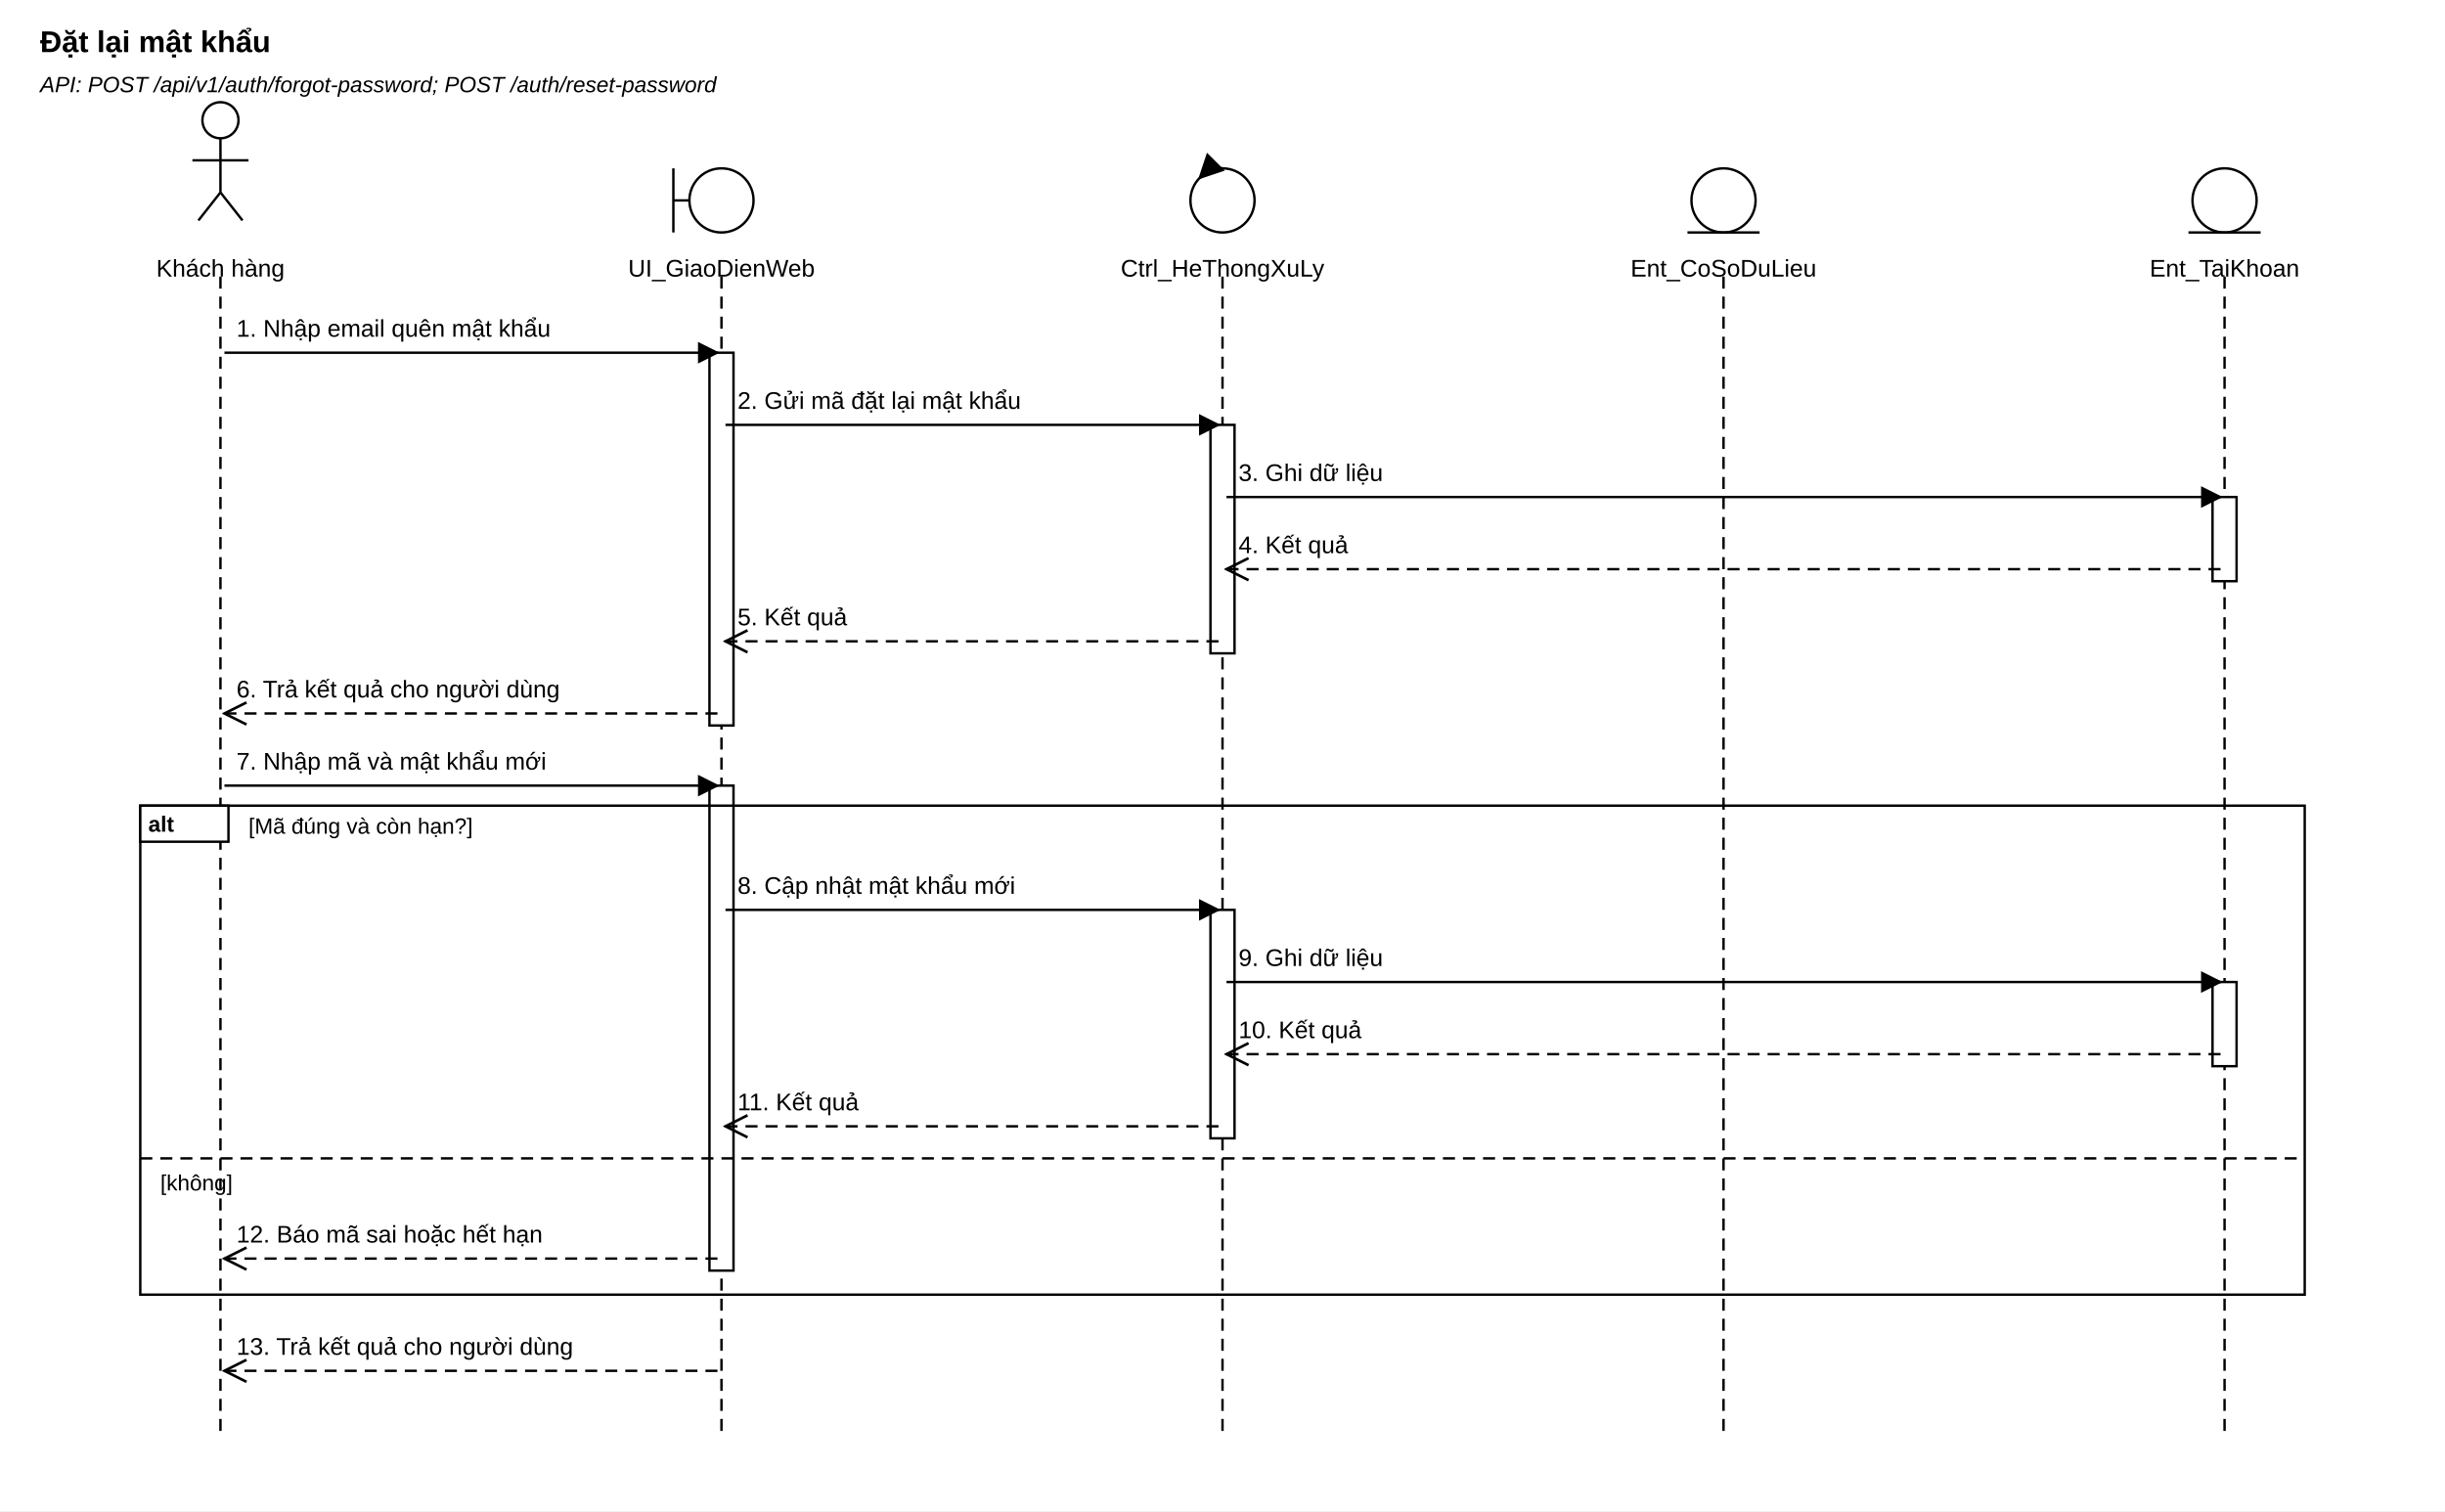
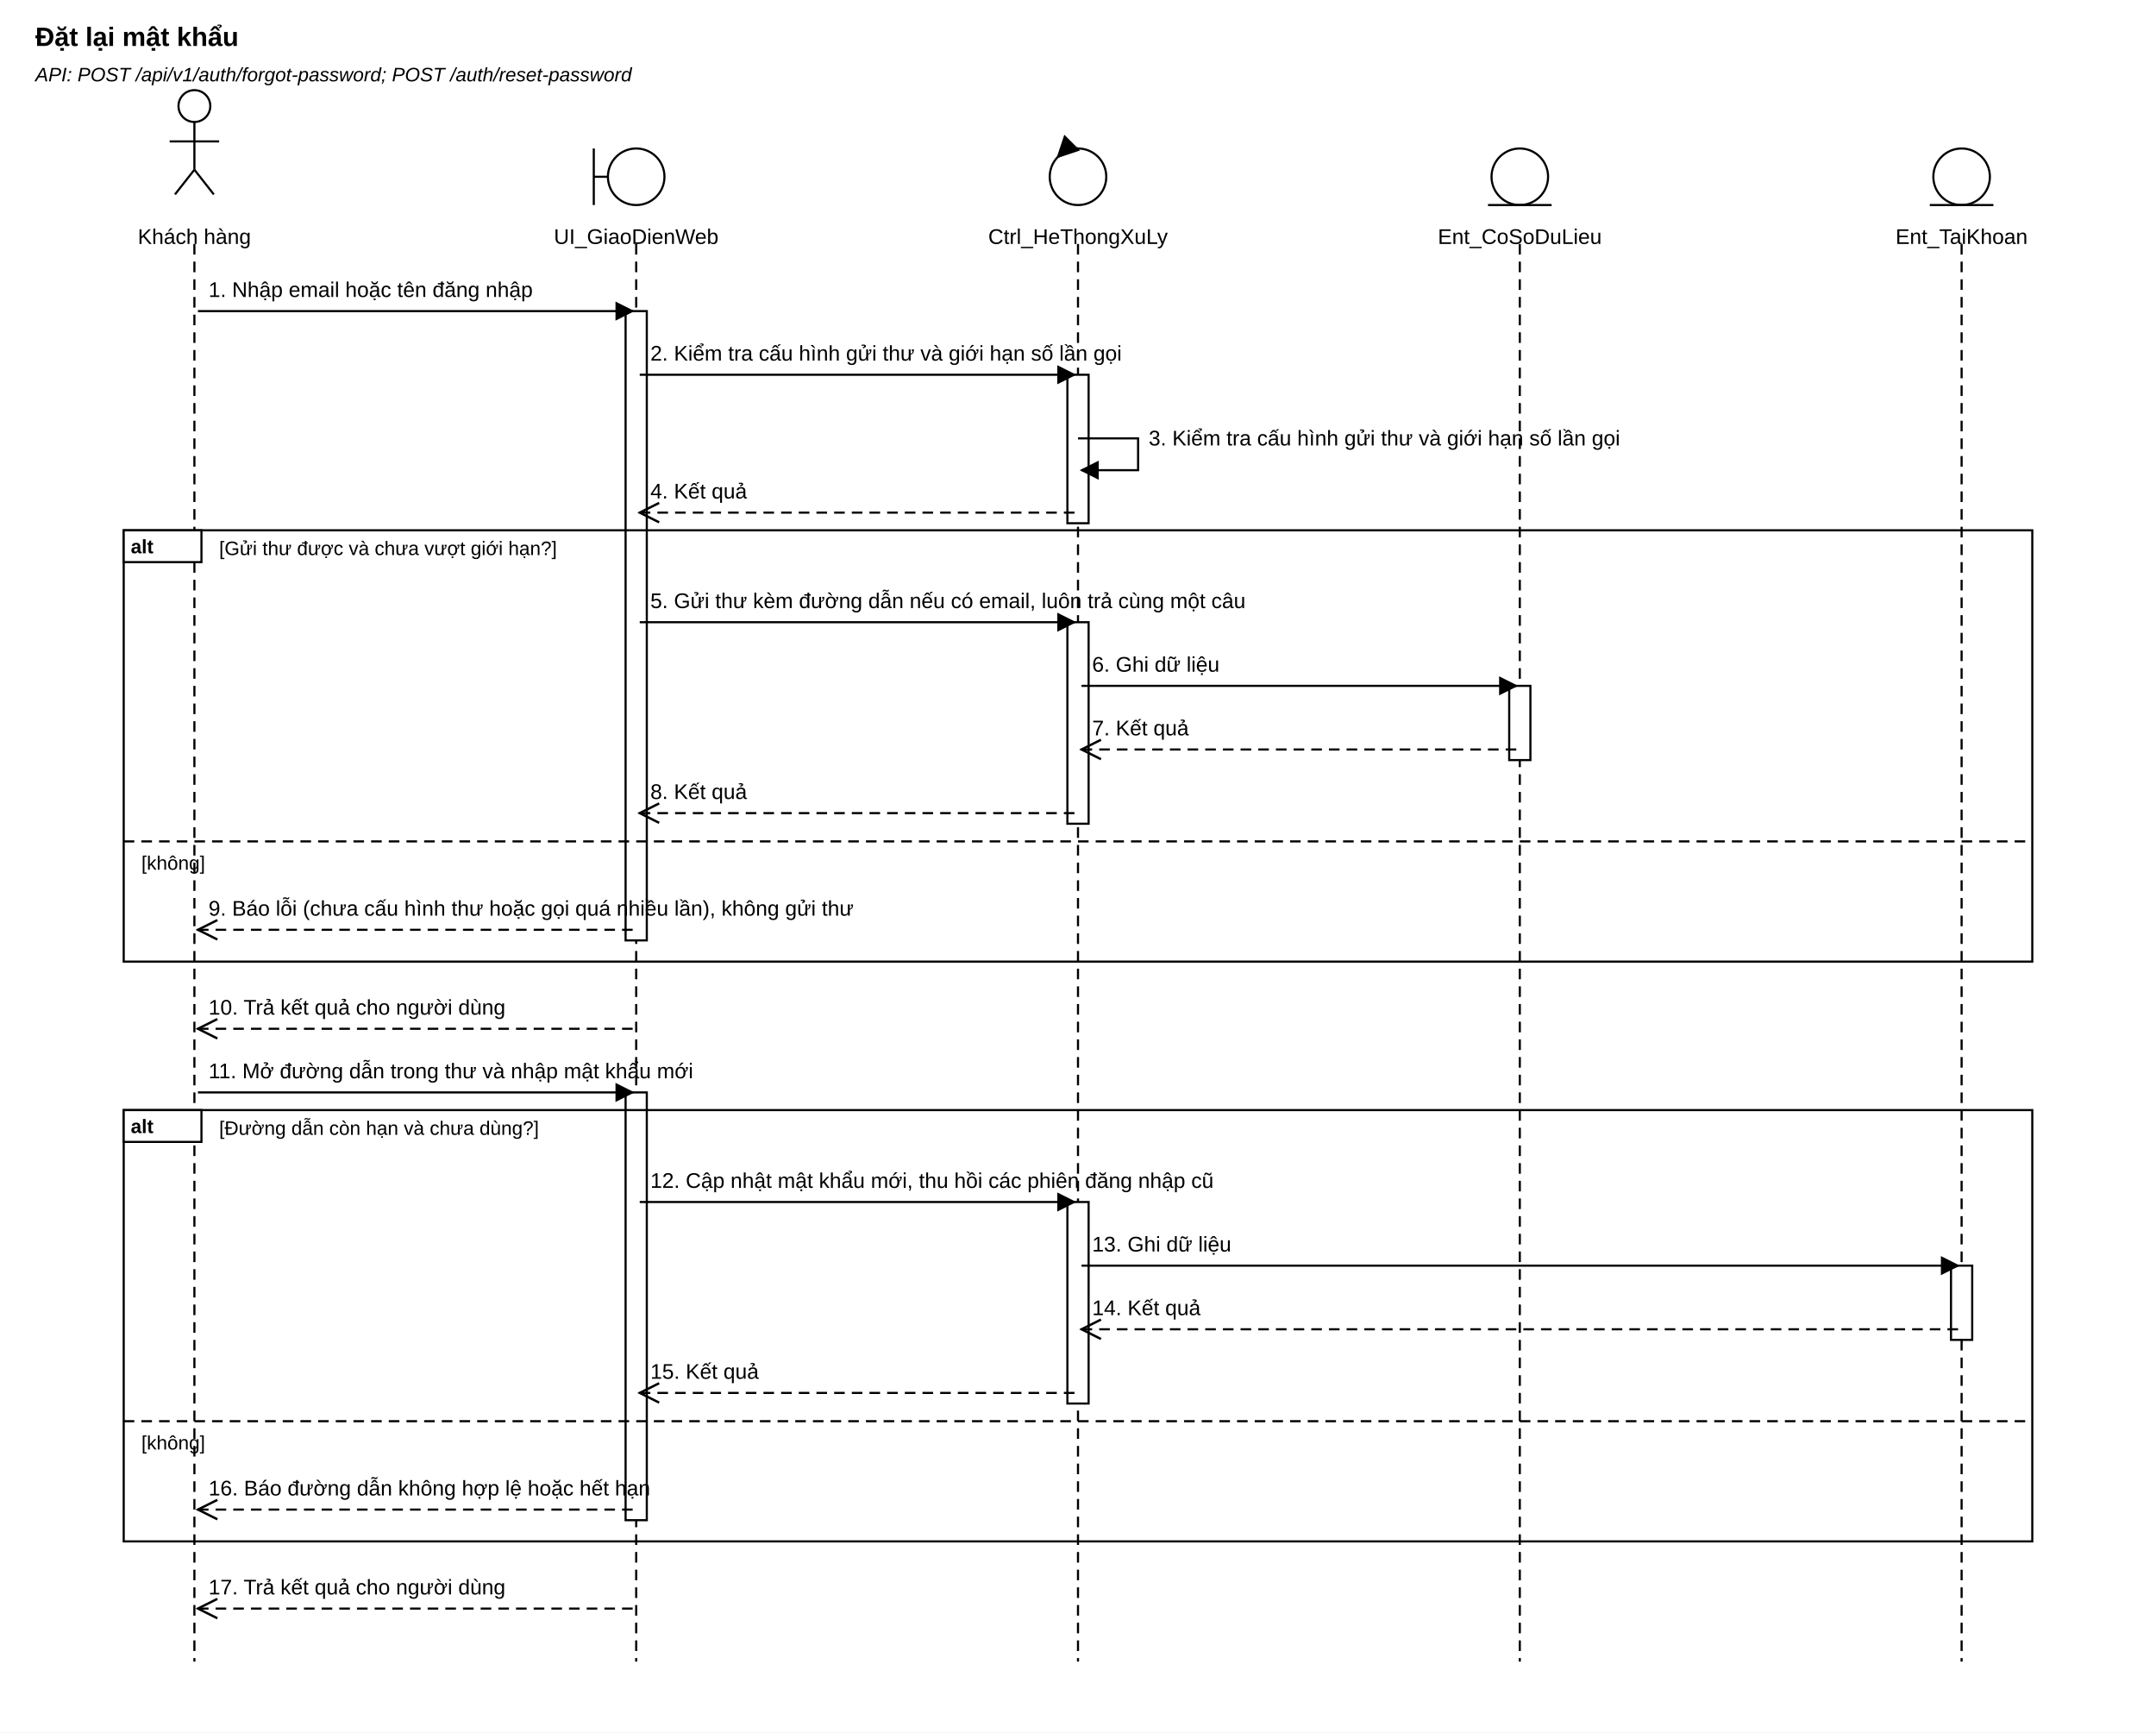
- <svg xmlns="http://www.w3.org/2000/svg" width="1220" height="754" viewBox="0 0 1220 754">
+ <svg xmlns="http://www.w3.org/2000/svg" width="1220" height="980" viewBox="0 0 1220 980">
  <defs>
    <marker id="dac" viewBox="0 0 10 10" refX="9" refY="5" markerWidth="9" markerHeight="9" orient="auto">
      <path d="M0,0 L10,5 L0,10 z" fill="#000" />
    </marker>
    <marker id="ho" viewBox="0 0 12 12" refX="11" refY="6" markerWidth="11" markerHeight="11" orient="auto">
      <path d="M1,1 L11,6 L1,11" fill="none" stroke="#000" stroke-width="1.2" />
    </marker>
  </defs>
  <rect width="100%" height="100%" fill="#fff" />
  <text x="20" y="26" font-family="Arial, Helvetica, sans-serif" font-size="15" text-anchor="start" font-weight="bold" fill="#000">Đặt lại mật khẩu</text>
  <text x="20" y="46" font-family="Arial, Helvetica, sans-serif" font-size="11" text-anchor="start" font-weight="normal" fill="#000" font-style="italic">API: POST /api/v1/auth/forgot-password; POST /auth/reset-password</text>
  <circle cx="110" cy="60" r="9" fill="#fff" stroke="#000" stroke-width="1.2" />
  <line x1="110" y1="69" x2="110" y2="96" stroke="#000" stroke-width="1.2" />
  <line x1="96" y1="80" x2="124" y2="80" stroke="#000" stroke-width="1.2" />
  <line x1="110" y1="96" x2="99" y2="110" stroke="#000" stroke-width="1.2" />
  <line x1="110" y1="96" x2="121" y2="110" stroke="#000" stroke-width="1.2" />
  <text x="110" y="138" font-family="Arial, Helvetica, sans-serif" font-size="12" text-anchor="middle" font-weight="normal" fill="#000">Khách hàng</text>
  <line x1="336" y1="84" x2="336" y2="116" stroke="#000" stroke-width="1.2" />
  <line x1="336" y1="100" x2="344" y2="100" stroke="#000" stroke-width="1.2" />
  <circle cx="360" cy="100" r="16" fill="#fff" stroke="#000" stroke-width="1.2" />
  <text x="360" y="138" font-family="Arial, Helvetica, sans-serif" font-size="12" text-anchor="middle" font-weight="normal" fill="#000">UI_GiaoDienWeb</text>
  <circle cx="610" cy="100" r="16" fill="#fff" stroke="#000" stroke-width="1.2" />
  <path d="M 610 84 A 16 16 0 0 0 598.69 88.69" fill="none" stroke="#000" stroke-width="1.4" marker-end="url(#dac)" />
  <text x="610" y="138" font-family="Arial, Helvetica, sans-serif" font-size="12" text-anchor="middle" font-weight="normal" fill="#000">Ctrl_HeThongXuLy</text>
  <circle cx="860" cy="100" r="16" fill="#fff" stroke="#000" stroke-width="1.2" />
  <line x1="842" y1="116" x2="878" y2="116" stroke="#000" stroke-width="1.2" />
  <text x="860" y="138" font-family="Arial, Helvetica, sans-serif" font-size="12" text-anchor="middle" font-weight="normal" fill="#000">Ent_CoSoDuLieu</text>
  <circle cx="1110" cy="100" r="16" fill="#fff" stroke="#000" stroke-width="1.2" />
  <line x1="1092" y1="116" x2="1128" y2="116" stroke="#000" stroke-width="1.2" />
  <text x="1110" y="138" font-family="Arial, Helvetica, sans-serif" font-size="12" text-anchor="middle" font-weight="normal" fill="#000">Ent_TaiKhoan</text>
-   <line x1="110" y1="138" x2="110" y2="714" stroke="#000" stroke-width="1.2" stroke-dasharray="6 4" />
-   <line x1="360" y1="138" x2="360" y2="714" stroke="#000" stroke-width="1.2" stroke-dasharray="6 4" />
-   <line x1="610" y1="138" x2="610" y2="714" stroke="#000" stroke-width="1.2" stroke-dasharray="6 4" />
-   <line x1="860" y1="138" x2="860" y2="714" stroke="#000" stroke-width="1.2" stroke-dasharray="6 4" />
-   <line x1="1110" y1="138" x2="1110" y2="714" stroke="#000" stroke-width="1.2" stroke-dasharray="6 4" />
-   <rect x="1104" y="248" width="12" height="42" rx="0" fill="#fff" stroke="#000" stroke-width="1.2" />
-   <rect x="604" y="212" width="12" height="114" rx="0" fill="#fff" stroke="#000" stroke-width="1.2" />
-   <rect x="354" y="176" width="12" height="186" rx="0" fill="#fff" stroke="#000" stroke-width="1.2" />
-   <rect x="1104" y="490" width="12" height="42" rx="0" fill="#fff" stroke="#000" stroke-width="1.2" />
-   <rect x="604" y="454" width="12" height="114" rx="0" fill="#fff" stroke="#000" stroke-width="1.2" />
-   <rect x="354" y="392" width="12" height="242" rx="0" fill="#fff" stroke="#000" stroke-width="1.2" />
+   <line x1="110" y1="138" x2="110" y2="940" stroke="#000" stroke-width="1.2" stroke-dasharray="6 4" />
+   <line x1="360" y1="138" x2="360" y2="940" stroke="#000" stroke-width="1.2" stroke-dasharray="6 4" />
+   <line x1="610" y1="138" x2="610" y2="940" stroke="#000" stroke-width="1.2" stroke-dasharray="6 4" />
+   <line x1="860" y1="138" x2="860" y2="940" stroke="#000" stroke-width="1.2" stroke-dasharray="6 4" />
+   <line x1="1110" y1="138" x2="1110" y2="940" stroke="#000" stroke-width="1.2" stroke-dasharray="6 4" />
+   <rect x="604" y="212" width="12" height="84" rx="0" fill="#fff" stroke="#000" stroke-width="1.2" />
+   <rect x="854" y="388" width="12" height="42" rx="0" fill="#fff" stroke="#000" stroke-width="1.2" />
+   <rect x="604" y="352" width="12" height="114" rx="0" fill="#fff" stroke="#000" stroke-width="1.2" />
+   <rect x="354" y="176" width="12" height="356" rx="0" fill="#fff" stroke="#000" stroke-width="1.2" />
+   <rect x="1104" y="716" width="12" height="42" rx="0" fill="#fff" stroke="#000" stroke-width="1.2" />
+   <rect x="604" y="680" width="12" height="114" rx="0" fill="#fff" stroke="#000" stroke-width="1.2" />
+   <rect x="354" y="618" width="12" height="242" rx="0" fill="#fff" stroke="#000" stroke-width="1.2" />
  <line x1="112" y1="176" x2="358" y2="176" stroke="#000" stroke-width="1.2" marker-end="url(#dac)" />
-   <text x="118" y="168" font-family="Arial, Helvetica, sans-serif" font-size="12" text-anchor="start" font-weight="normal" fill="#000">1. Nhập email quên mật khẩu</text>
+   <text x="118" y="168" font-family="Arial, Helvetica, sans-serif" font-size="12" text-anchor="start" font-weight="normal" fill="#000">1. Nhập email hoặc tên đăng nhập</text>
  <line x1="362" y1="212" x2="608" y2="212" stroke="#000" stroke-width="1.2" marker-end="url(#dac)" />
-   <text x="368" y="204" font-family="Arial, Helvetica, sans-serif" font-size="12" text-anchor="start" font-weight="normal" fill="#000">2. Gửi mã đặt lại mật khẩu</text>
-   <line x1="612" y1="248" x2="1108" y2="248" stroke="#000" stroke-width="1.2" marker-end="url(#dac)" />
-   <text x="618" y="240" font-family="Arial, Helvetica, sans-serif" font-size="12" text-anchor="start" font-weight="normal" fill="#000">3. Ghi dữ liệu</text>
-   <line x1="1108" y1="284" x2="612" y2="284" stroke="#000" stroke-width="1.2" stroke-dasharray="6 4" marker-end="url(#ho)" />
-   <text x="618" y="276" font-family="Arial, Helvetica, sans-serif" font-size="12" text-anchor="start" font-weight="normal" fill="#000">4. Kết quả</text>
-   <line x1="608" y1="320" x2="362" y2="320" stroke="#000" stroke-width="1.2" stroke-dasharray="6 4" marker-end="url(#ho)" />
-   <text x="368" y="312" font-family="Arial, Helvetica, sans-serif" font-size="12" text-anchor="start" font-weight="normal" fill="#000">5. Kết quả</text>
-   <line x1="358" y1="356" x2="112" y2="356" stroke="#000" stroke-width="1.2" stroke-dasharray="6 4" marker-end="url(#ho)" />
-   <text x="118" y="348" font-family="Arial, Helvetica, sans-serif" font-size="12" text-anchor="start" font-weight="normal" fill="#000">6. Trả kết quả cho người dùng</text>
-   <line x1="112" y1="392" x2="358" y2="392" stroke="#000" stroke-width="1.2" marker-end="url(#dac)" />
-   <text x="118" y="384" font-family="Arial, Helvetica, sans-serif" font-size="12" text-anchor="start" font-weight="normal" fill="#000">7. Nhập mã và mật khẩu mới</text>
-   <line x1="362" y1="454" x2="608" y2="454" stroke="#000" stroke-width="1.2" marker-end="url(#dac)" />
-   <text x="368" y="446" font-family="Arial, Helvetica, sans-serif" font-size="12" text-anchor="start" font-weight="normal" fill="#000">8. Cập nhật mật khẩu mới</text>
-   <line x1="612" y1="490" x2="1108" y2="490" stroke="#000" stroke-width="1.2" marker-end="url(#dac)" />
-   <text x="618" y="482" font-family="Arial, Helvetica, sans-serif" font-size="12" text-anchor="start" font-weight="normal" fill="#000">9. Ghi dữ liệu</text>
-   <line x1="1108" y1="526" x2="612" y2="526" stroke="#000" stroke-width="1.2" stroke-dasharray="6 4" marker-end="url(#ho)" />
-   <text x="618" y="518" font-family="Arial, Helvetica, sans-serif" font-size="12" text-anchor="start" font-weight="normal" fill="#000">10. Kết quả</text>
-   <line x1="608" y1="562" x2="362" y2="562" stroke="#000" stroke-width="1.2" stroke-dasharray="6 4" marker-end="url(#ho)" />
-   <text x="368" y="554" font-family="Arial, Helvetica, sans-serif" font-size="12" text-anchor="start" font-weight="normal" fill="#000">11. Kết quả</text>
-   <line x1="70" y1="578" x2="1150" y2="578" stroke="#000" stroke-width="1.2" stroke-dasharray="6 4" />
-   <text x="80" y="594" font-family="Arial, Helvetica, sans-serif" font-size="11" text-anchor="start" font-weight="normal" fill="#000">[không]</text>
-   <line x1="358" y1="628" x2="112" y2="628" stroke="#000" stroke-width="1.2" stroke-dasharray="6 4" marker-end="url(#ho)" />
-   <text x="118" y="620" font-family="Arial, Helvetica, sans-serif" font-size="12" text-anchor="start" font-weight="normal" fill="#000">12. Báo mã sai hoặc hết hạn</text>
-   <rect x="70" y="402" width="1080" height="244" rx="0" fill="none" stroke="#000" stroke-width="1.2" />
-   <rect x="70" y="402" width="44" height="18" fill="#fff" stroke="#000" stroke-width="1.2" />
-   <text x="74" y="415" font-family="Arial, Helvetica, sans-serif" font-size="11" text-anchor="start" font-weight="bold" fill="#000">alt</text>
-   <text x="124" y="416" font-family="Arial, Helvetica, sans-serif" font-size="11" text-anchor="start" font-weight="normal" fill="#000">[Mã đúng và còn hạn?]</text>
-   <line x1="358" y1="684" x2="112" y2="684" stroke="#000" stroke-width="1.2" stroke-dasharray="6 4" marker-end="url(#ho)" />
-   <text x="118" y="676" font-family="Arial, Helvetica, sans-serif" font-size="12" text-anchor="start" font-weight="normal" fill="#000">13. Trả kết quả cho người dùng</text>
+   <text x="368" y="204" font-family="Arial, Helvetica, sans-serif" font-size="12" text-anchor="start" font-weight="normal" fill="#000">2. Kiểm tra cấu hình gửi thư và giới hạn số lần gọi</text>
+   <path d="M 610 248 H 644 V 266 H 612" fill="none" stroke="#000" stroke-width="1.2" marker-end="url(#dac)" />
+   <text x="650" y="252" font-family="Arial, Helvetica, sans-serif" font-size="12" text-anchor="start" font-weight="normal" fill="#000">3. Kiểm tra cấu hình gửi thư và giới hạn số lần gọi</text>
+   <line x1="608" y1="290" x2="362" y2="290" stroke="#000" stroke-width="1.2" stroke-dasharray="6 4" marker-end="url(#ho)" />
+   <text x="368" y="282" font-family="Arial, Helvetica, sans-serif" font-size="12" text-anchor="start" font-weight="normal" fill="#000">4. Kết quả</text>
+   <line x1="362" y1="352" x2="608" y2="352" stroke="#000" stroke-width="1.2" marker-end="url(#dac)" />
+   <text x="368" y="344" font-family="Arial, Helvetica, sans-serif" font-size="12" text-anchor="start" font-weight="normal" fill="#000">5. Gửi thư kèm đường dẫn nếu có email, luôn trả cùng một câu</text>
+   <line x1="612" y1="388" x2="858" y2="388" stroke="#000" stroke-width="1.2" marker-end="url(#dac)" />
+   <text x="618" y="380" font-family="Arial, Helvetica, sans-serif" font-size="12" text-anchor="start" font-weight="normal" fill="#000">6. Ghi dữ liệu</text>
+   <line x1="858" y1="424" x2="612" y2="424" stroke="#000" stroke-width="1.2" stroke-dasharray="6 4" marker-end="url(#ho)" />
+   <text x="618" y="416" font-family="Arial, Helvetica, sans-serif" font-size="12" text-anchor="start" font-weight="normal" fill="#000">7. Kết quả</text>
+   <line x1="608" y1="460" x2="362" y2="460" stroke="#000" stroke-width="1.2" stroke-dasharray="6 4" marker-end="url(#ho)" />
+   <text x="368" y="452" font-family="Arial, Helvetica, sans-serif" font-size="12" text-anchor="start" font-weight="normal" fill="#000">8. Kết quả</text>
+   <line x1="70" y1="476" x2="1150" y2="476" stroke="#000" stroke-width="1.2" stroke-dasharray="6 4" />
+   <text x="80" y="492" font-family="Arial, Helvetica, sans-serif" font-size="11" text-anchor="start" font-weight="normal" fill="#000">[không]</text>
+   <line x1="358" y1="526" x2="112" y2="526" stroke="#000" stroke-width="1.2" stroke-dasharray="6 4" marker-end="url(#ho)" />
+   <text x="118" y="518" font-family="Arial, Helvetica, sans-serif" font-size="12" text-anchor="start" font-weight="normal" fill="#000">9. Báo lỗi (chưa cấu hình thư hoặc gọi quá nhiều lần), không gửi thư</text>
+   <rect x="70" y="300" width="1080" height="244" rx="0" fill="none" stroke="#000" stroke-width="1.2" />
+   <rect x="70" y="300" width="44" height="18" fill="#fff" stroke="#000" stroke-width="1.2" />
+   <text x="74" y="313" font-family="Arial, Helvetica, sans-serif" font-size="11" text-anchor="start" font-weight="bold" fill="#000">alt</text>
+   <text x="124" y="314" font-family="Arial, Helvetica, sans-serif" font-size="11" text-anchor="start" font-weight="normal" fill="#000">[Gửi thư được và chưa vượt giới hạn?]</text>
+   <line x1="358" y1="582" x2="112" y2="582" stroke="#000" stroke-width="1.2" stroke-dasharray="6 4" marker-end="url(#ho)" />
+   <text x="118" y="574" font-family="Arial, Helvetica, sans-serif" font-size="12" text-anchor="start" font-weight="normal" fill="#000">10. Trả kết quả cho người dùng</text>
+   <line x1="112" y1="618" x2="358" y2="618" stroke="#000" stroke-width="1.2" marker-end="url(#dac)" />
+   <text x="118" y="610" font-family="Arial, Helvetica, sans-serif" font-size="12" text-anchor="start" font-weight="normal" fill="#000">11. Mở đường dẫn trong thư và nhập mật khẩu mới</text>
+   <line x1="362" y1="680" x2="608" y2="680" stroke="#000" stroke-width="1.2" marker-end="url(#dac)" />
+   <text x="368" y="672" font-family="Arial, Helvetica, sans-serif" font-size="12" text-anchor="start" font-weight="normal" fill="#000">12. Cập nhật mật khẩu mới, thu hồi các phiên đăng nhập cũ</text>
+   <line x1="612" y1="716" x2="1108" y2="716" stroke="#000" stroke-width="1.2" marker-end="url(#dac)" />
+   <text x="618" y="708" font-family="Arial, Helvetica, sans-serif" font-size="12" text-anchor="start" font-weight="normal" fill="#000">13. Ghi dữ liệu</text>
+   <line x1="1108" y1="752" x2="612" y2="752" stroke="#000" stroke-width="1.2" stroke-dasharray="6 4" marker-end="url(#ho)" />
+   <text x="618" y="744" font-family="Arial, Helvetica, sans-serif" font-size="12" text-anchor="start" font-weight="normal" fill="#000">14. Kết quả</text>
+   <line x1="608" y1="788" x2="362" y2="788" stroke="#000" stroke-width="1.2" stroke-dasharray="6 4" marker-end="url(#ho)" />
+   <text x="368" y="780" font-family="Arial, Helvetica, sans-serif" font-size="12" text-anchor="start" font-weight="normal" fill="#000">15. Kết quả</text>
+   <line x1="70" y1="804" x2="1150" y2="804" stroke="#000" stroke-width="1.2" stroke-dasharray="6 4" />
+   <text x="80" y="820" font-family="Arial, Helvetica, sans-serif" font-size="11" text-anchor="start" font-weight="normal" fill="#000">[không]</text>
+   <line x1="358" y1="854" x2="112" y2="854" stroke="#000" stroke-width="1.2" stroke-dasharray="6 4" marker-end="url(#ho)" />
+   <text x="118" y="846" font-family="Arial, Helvetica, sans-serif" font-size="12" text-anchor="start" font-weight="normal" fill="#000">16. Báo đường dẫn không hợp lệ hoặc hết hạn</text>
+   <rect x="70" y="628" width="1080" height="244" rx="0" fill="none" stroke="#000" stroke-width="1.2" />
+   <rect x="70" y="628" width="44" height="18" fill="#fff" stroke="#000" stroke-width="1.2" />
+   <text x="74" y="641" font-family="Arial, Helvetica, sans-serif" font-size="11" text-anchor="start" font-weight="bold" fill="#000">alt</text>
+   <text x="124" y="642" font-family="Arial, Helvetica, sans-serif" font-size="11" text-anchor="start" font-weight="normal" fill="#000">[Đường dẫn còn hạn và chưa dùng?]</text>
+   <line x1="358" y1="910" x2="112" y2="910" stroke="#000" stroke-width="1.2" stroke-dasharray="6 4" marker-end="url(#ho)" />
+   <text x="118" y="902" font-family="Arial, Helvetica, sans-serif" font-size="12" text-anchor="start" font-weight="normal" fill="#000">17. Trả kết quả cho người dùng</text>
</svg>
